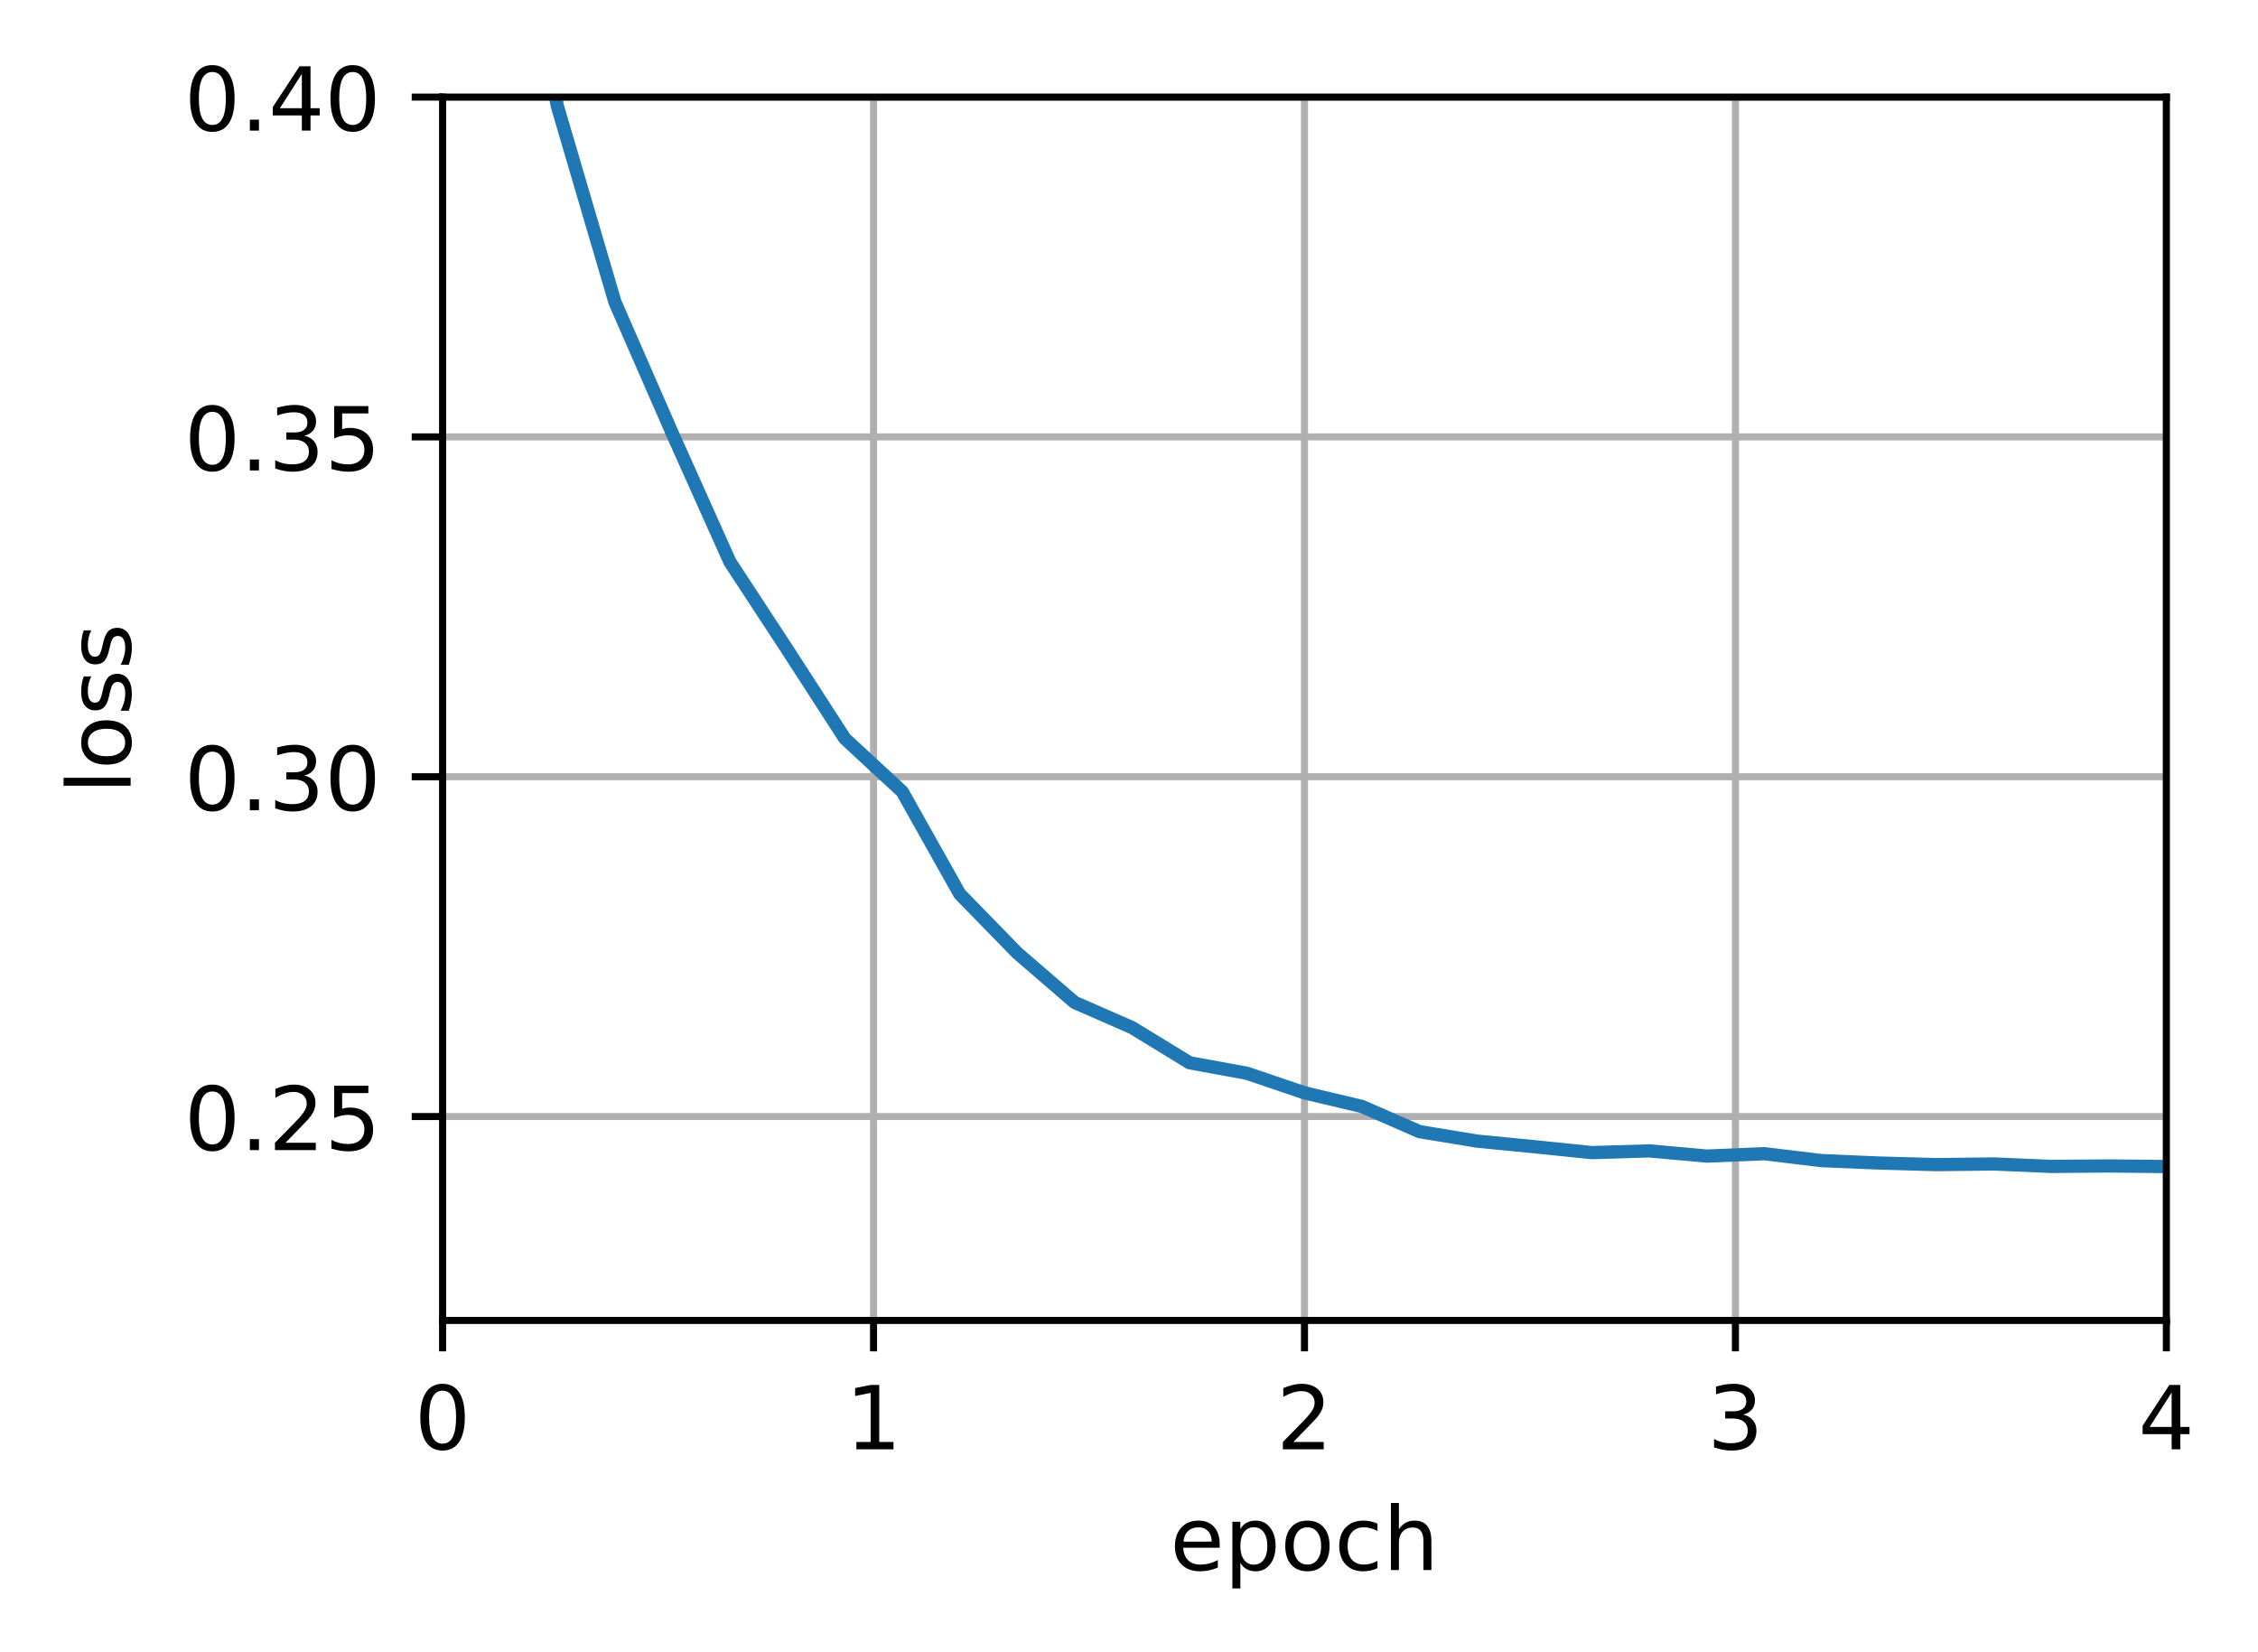
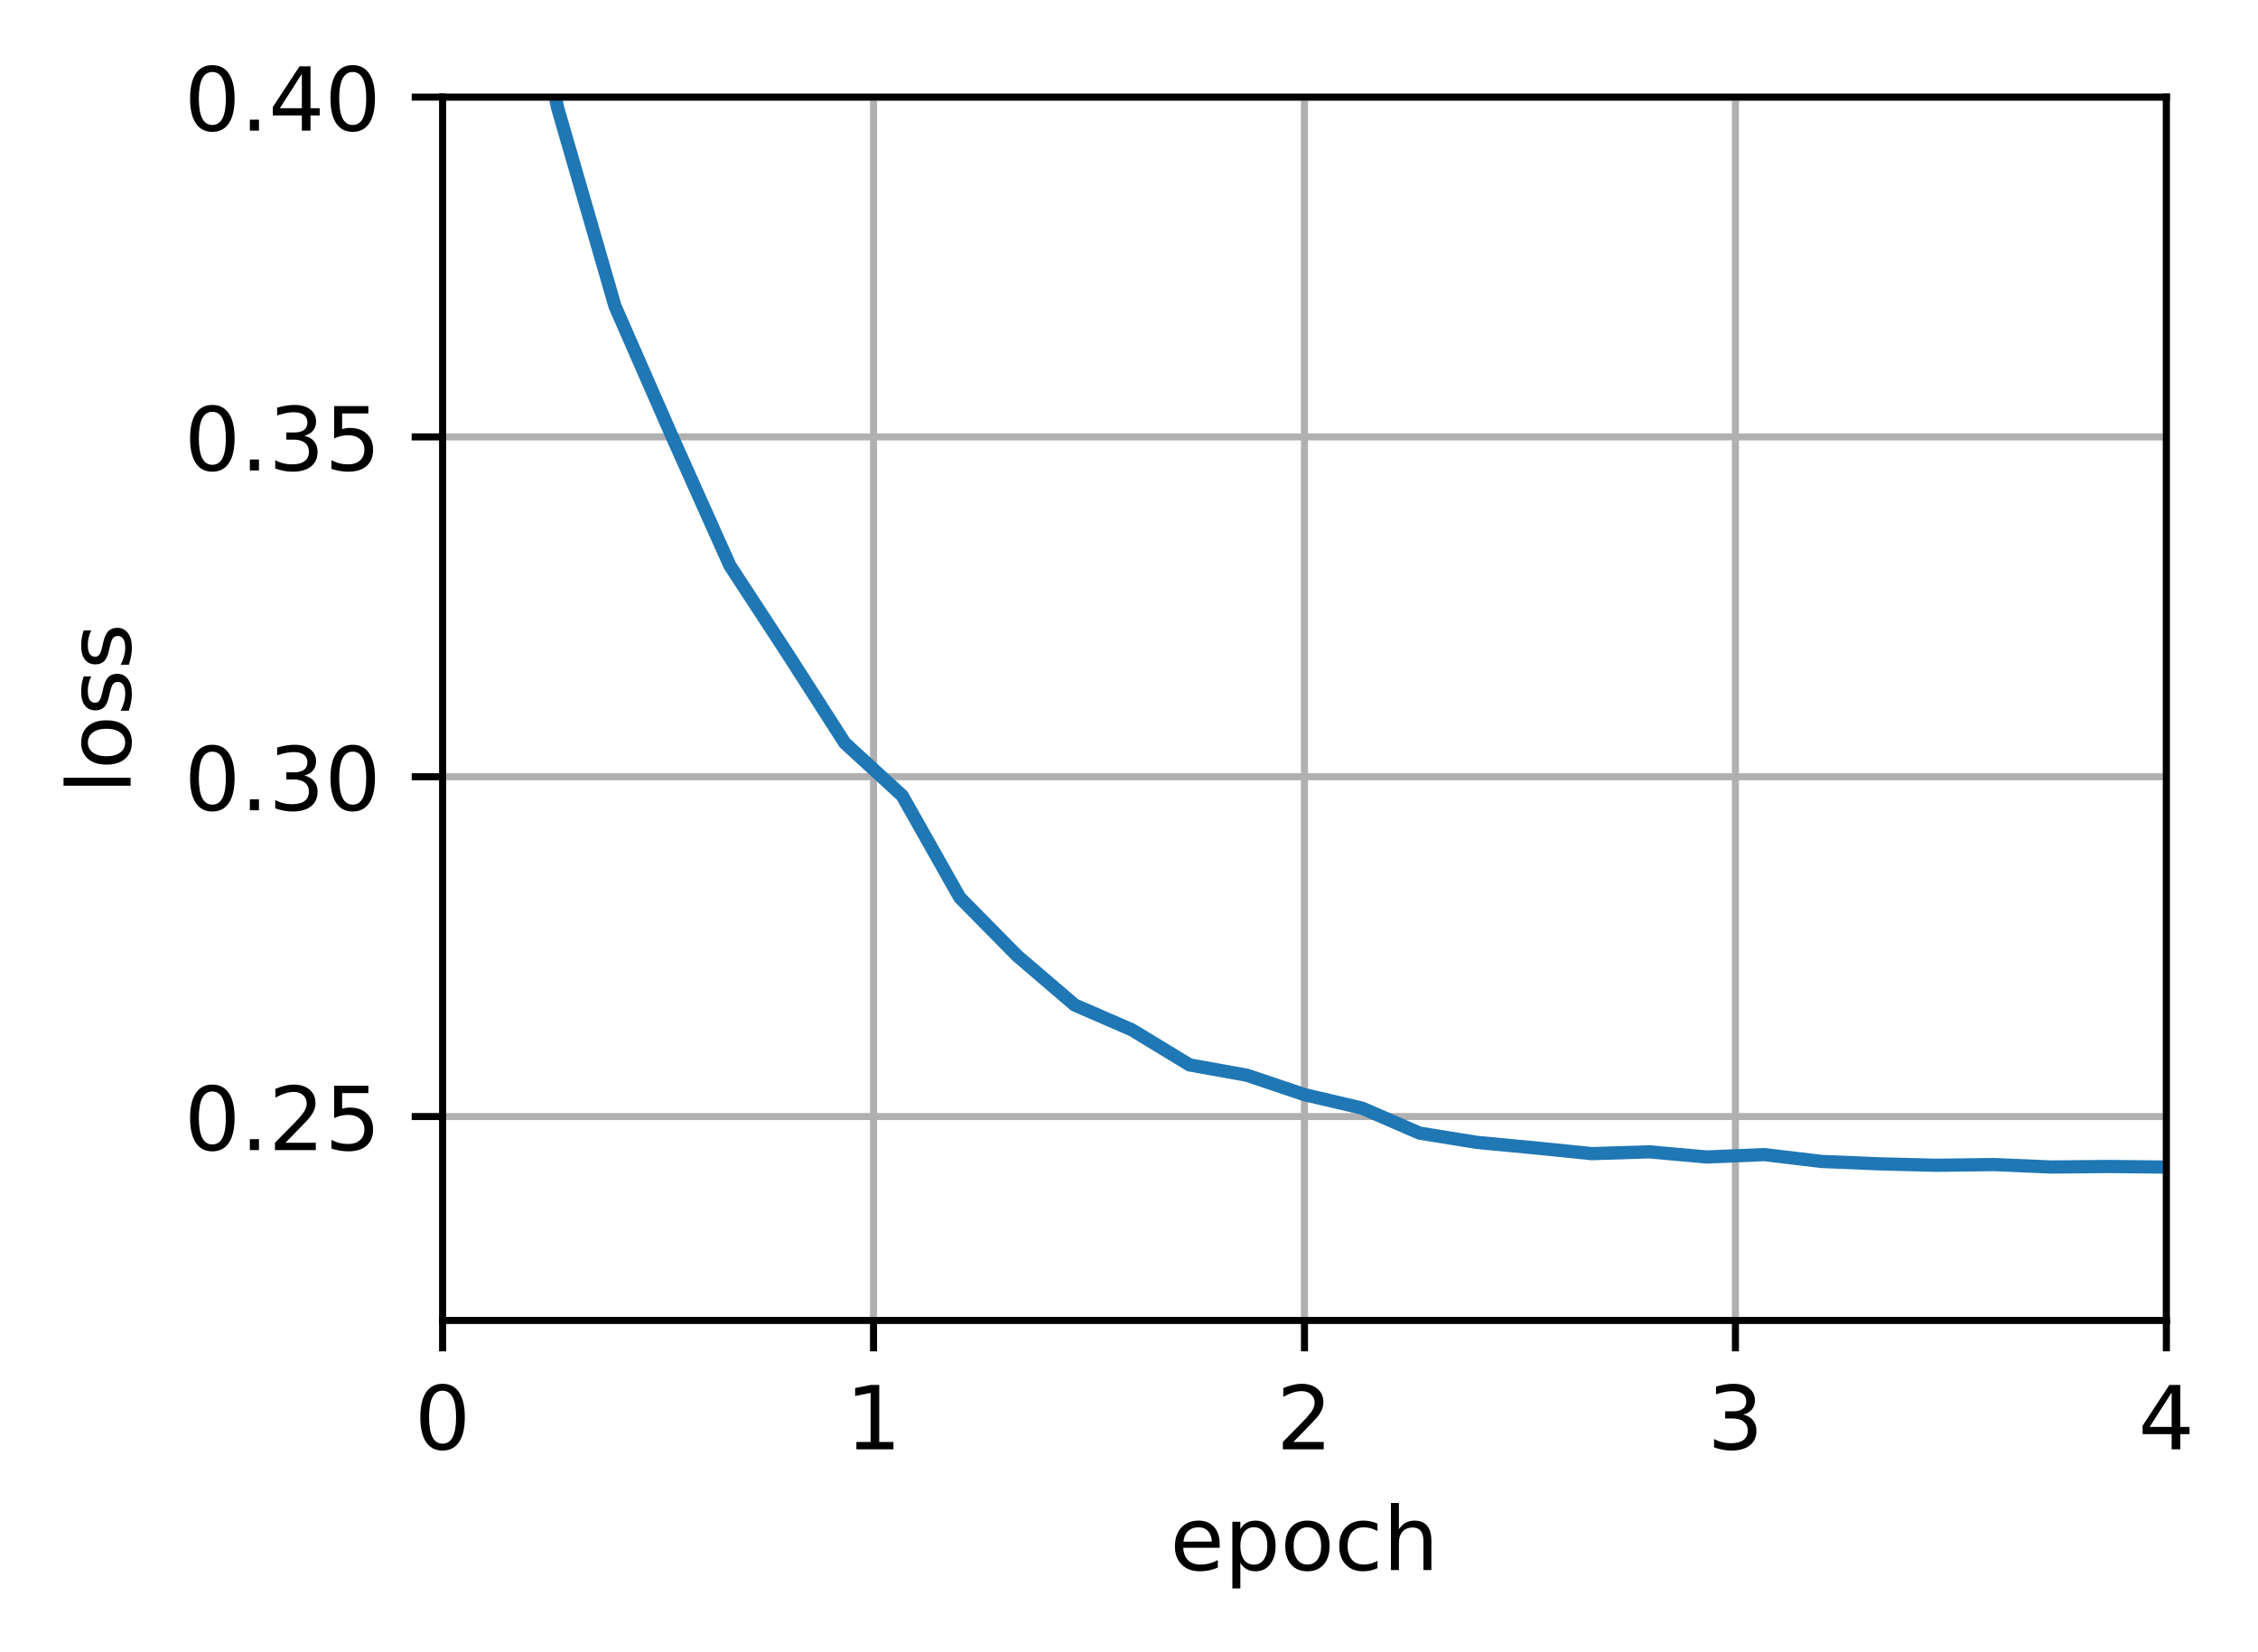
<svg xmlns="http://www.w3.org/2000/svg" xmlns:xlink="http://www.w3.org/1999/xlink" width="255.825pt" height="187.155pt" viewBox="0 0 255.825 187.155" version="1.1">
  <defs>
    <style type="text/css">*{stroke-linejoin: round; stroke-linecap: butt}</style>
  </defs>
  <g id="figure_1">
    <g id="patch_1">
      <path d="M 0 187.155  L 255.825 187.155  L 255.825 0  L 0 0  z " style="fill: #ffffff" />
    </g>
    <g id="axes_1">
      <g id="patch_2">
        <path d="M 50.144 149.599  L 245.444 149.599  L 245.444 10.999  L 50.144 10.999  z " style="fill: #ffffff" />
      </g>
      <g id="matplotlib.axis_1">
        <g id="xtick_1">
          <g id="line2d_1">
-             <path d="M 50.144 149.599  L 50.144 10.999  " clip-path="url(#p060716bd0d)" style="fill: none; stroke: #b0b0b0; stroke-width: 0.8; stroke-linecap: square" />
+             <path d="M 50.144 149.599  L 50.144 10.999  " clip-path="url(#p35bcde2b1d)" style="fill: none; stroke: #b0b0b0; stroke-width: 0.8; stroke-linecap: square" />
          </g>
          <g id="line2d_2">
            <defs>
-               <path id="ma6f171e466" d="M 0 0  L 0 3.5  " style="stroke: #000000; stroke-width: 0.8" />
-             </defs>
-             <g>
-               <use xlink:href="#ma6f171e466" x="50.144" y="149.599" style="stroke: #000000; stroke-width: 0.8" />
+               <path id="m5859bb5503" d="M 0 0  L 0 3.5  " style="stroke: #000000; stroke-width: 0.8" />
+             </defs>
+             <g>
+               <use xlink:href="#m5859bb5503" x="50.144" y="149.599" style="stroke: #000000; stroke-width: 0.8" />
            </g>
          </g>
          <g id="text_1">
            <g transform="translate(46.9625 164.1977) scale(0.1 -0.1)">
              <defs>
                <path id="DejaVuSans-30" d="M 2034 4250  Q 1547 4250 1301 3770  Q 1056 3291 1056 2328  Q 1056 1369 1301 889  Q 1547 409 2034 409  Q 2525 409 2770 889  Q 3016 1369 3016 2328  Q 3016 3291 2770 3770  Q 2525 4250 2034 4250  z M 2034 4750  Q 2819 4750 3233 4129  Q 3647 3509 3647 2328  Q 3647 1150 3233 529  Q 2819 -91 2034 -91  Q 1250 -91 836 529  Q 422 1150 422 2328  Q 422 3509 836 4129  Q 1250 4750 2034 4750  z " transform="scale(0.015625)" />
              </defs>
              <use xlink:href="#DejaVuSans-30" />
            </g>
          </g>
        </g>
        <g id="xtick_2">
          <g id="line2d_3">
-             <path d="M 98.969 149.599  L 98.969 10.999  " clip-path="url(#p060716bd0d)" style="fill: none; stroke: #b0b0b0; stroke-width: 0.8; stroke-linecap: square" />
+             <path d="M 98.969 149.599  L 98.969 10.999  " clip-path="url(#p35bcde2b1d)" style="fill: none; stroke: #b0b0b0; stroke-width: 0.8; stroke-linecap: square" />
          </g>
          <g id="line2d_4">
            <g>
-               <use xlink:href="#ma6f171e466" x="98.969" y="149.599" style="stroke: #000000; stroke-width: 0.8" />
+               <use xlink:href="#m5859bb5503" x="98.969" y="149.599" style="stroke: #000000; stroke-width: 0.8" />
            </g>
          </g>
          <g id="text_2">
            <g transform="translate(95.7875 164.1977) scale(0.1 -0.1)">
              <defs>
                <path id="DejaVuSans-31" d="M 794 531  L 1825 531  L 1825 4091  L 703 3866  L 703 4441  L 1819 4666  L 2450 4666  L 2450 531  L 3481 531  L 3481 0  L 794 0  L 794 531  z " transform="scale(0.015625)" />
              </defs>
              <use xlink:href="#DejaVuSans-31" />
            </g>
          </g>
        </g>
        <g id="xtick_3">
          <g id="line2d_5">
-             <path d="M 147.794 149.599  L 147.794 10.999  " clip-path="url(#p060716bd0d)" style="fill: none; stroke: #b0b0b0; stroke-width: 0.8; stroke-linecap: square" />
+             <path d="M 147.794 149.599  L 147.794 10.999  " clip-path="url(#p35bcde2b1d)" style="fill: none; stroke: #b0b0b0; stroke-width: 0.8; stroke-linecap: square" />
          </g>
          <g id="line2d_6">
            <g>
-               <use xlink:href="#ma6f171e466" x="147.794" y="149.599" style="stroke: #000000; stroke-width: 0.8" />
+               <use xlink:href="#m5859bb5503" x="147.794" y="149.599" style="stroke: #000000; stroke-width: 0.8" />
            </g>
          </g>
          <g id="text_3">
            <g transform="translate(144.6125 164.1977) scale(0.1 -0.1)">
              <defs>
                <path id="DejaVuSans-32" d="M 1228 531  L 3431 531  L 3431 0  L 469 0  L 469 531  Q 828 903 1448 1529  Q 2069 2156 2228 2338  Q 2531 2678 2651 2914  Q 2772 3150 2772 3378  Q 2772 3750 2511 3984  Q 2250 4219 1831 4219  Q 1534 4219 1204 4116  Q 875 4013 500 3803  L 500 4441  Q 881 4594 1212 4672  Q 1544 4750 1819 4750  Q 2544 4750 2975 4387  Q 3406 4025 3406 3419  Q 3406 3131 3298 2873  Q 3191 2616 2906 2266  Q 2828 2175 2409 1742  Q 1991 1309 1228 531  z " transform="scale(0.015625)" />
              </defs>
              <use xlink:href="#DejaVuSans-32" />
            </g>
          </g>
        </g>
        <g id="xtick_4">
          <g id="line2d_7">
-             <path d="M 196.619 149.599  L 196.619 10.999  " clip-path="url(#p060716bd0d)" style="fill: none; stroke: #b0b0b0; stroke-width: 0.8; stroke-linecap: square" />
+             <path d="M 196.619 149.599  L 196.619 10.999  " clip-path="url(#p35bcde2b1d)" style="fill: none; stroke: #b0b0b0; stroke-width: 0.8; stroke-linecap: square" />
          </g>
          <g id="line2d_8">
            <g>
-               <use xlink:href="#ma6f171e466" x="196.619" y="149.599" style="stroke: #000000; stroke-width: 0.8" />
+               <use xlink:href="#m5859bb5503" x="196.619" y="149.599" style="stroke: #000000; stroke-width: 0.8" />
            </g>
          </g>
          <g id="text_4">
            <g transform="translate(193.4375 164.1977) scale(0.1 -0.1)">
              <defs>
                <path id="DejaVuSans-33" d="M 2597 2516  Q 3050 2419 3304 2112  Q 3559 1806 3559 1356  Q 3559 666 3084 287  Q 2609 -91 1734 -91  Q 1441 -91 1130 -33  Q 819 25 488 141  L 488 750  Q 750 597 1062 519  Q 1375 441 1716 441  Q 2309 441 2620 675  Q 2931 909 2931 1356  Q 2931 1769 2642 2001  Q 2353 2234 1838 2234  L 1294 2234  L 1294 2753  L 1863 2753  Q 2328 2753 2575 2939  Q 2822 3125 2822 3475  Q 2822 3834 2567 4026  Q 2313 4219 1838 4219  Q 1578 4219 1281 4162  Q 984 4106 628 3988  L 628 4550  Q 988 4650 1302 4700  Q 1616 4750 1894 4750  Q 2613 4750 3031 4423  Q 3450 4097 3450 3541  Q 3450 3153 3228 2886  Q 3006 2619 2597 2516  z " transform="scale(0.015625)" />
              </defs>
              <use xlink:href="#DejaVuSans-33" />
            </g>
          </g>
        </g>
        <g id="xtick_5">
          <g id="line2d_9">
-             <path d="M 245.444 149.599  L 245.444 10.999  " clip-path="url(#p060716bd0d)" style="fill: none; stroke: #b0b0b0; stroke-width: 0.8; stroke-linecap: square" />
+             <path d="M 245.444 149.599  L 245.444 10.999  " clip-path="url(#p35bcde2b1d)" style="fill: none; stroke: #b0b0b0; stroke-width: 0.8; stroke-linecap: square" />
          </g>
          <g id="line2d_10">
            <g>
-               <use xlink:href="#ma6f171e466" x="245.444" y="149.599" style="stroke: #000000; stroke-width: 0.8" />
+               <use xlink:href="#m5859bb5503" x="245.444" y="149.599" style="stroke: #000000; stroke-width: 0.8" />
            </g>
          </g>
          <g id="text_5">
            <g transform="translate(242.2625 164.1977) scale(0.1 -0.1)">
              <defs>
                <path id="DejaVuSans-34" d="M 2419 4116  L 825 1625  L 2419 1625  L 2419 4116  z M 2253 4666  L 3047 4666  L 3047 1625  L 3713 1625  L 3713 1100  L 3047 1100  L 3047 0  L 2419 0  L 2419 1100  L 313 1100  L 313 1709  L 2253 4666  z " transform="scale(0.015625)" />
              </defs>
              <use xlink:href="#DejaVuSans-34" />
            </g>
          </g>
        </g>
        <g id="text_6">
          <g transform="translate(132.5656 177.8758) scale(0.1 -0.1)">
            <defs>
              <path id="DejaVuSans-65" d="M 3597 1894  L 3597 1613  L 953 1613  Q 991 1019 1311 708  Q 1631 397 2203 397  Q 2534 397 2845 478  Q 3156 559 3463 722  L 3463 178  Q 3153 47 2828 -22  Q 2503 -91 2169 -91  Q 1331 -91 842 396  Q 353 884 353 1716  Q 353 2575 817 3079  Q 1281 3584 2069 3584  Q 2775 3584 3186 3129  Q 3597 2675 3597 1894  z M 3022 2063  Q 3016 2534 2758 2815  Q 2500 3097 2075 3097  Q 1594 3097 1305 2825  Q 1016 2553 972 2059  L 3022 2063  z " transform="scale(0.015625)" />
              <path id="DejaVuSans-70" d="M 1159 525  L 1159 -1331  L 581 -1331  L 581 3500  L 1159 3500  L 1159 2969  Q 1341 3281 1617 3432  Q 1894 3584 2278 3584  Q 2916 3584 3314 3078  Q 3713 2572 3713 1747  Q 3713 922 3314 415  Q 2916 -91 2278 -91  Q 1894 -91 1617 61  Q 1341 213 1159 525  z M 3116 1747  Q 3116 2381 2855 2742  Q 2594 3103 2138 3103  Q 1681 3103 1420 2742  Q 1159 2381 1159 1747  Q 1159 1113 1420 752  Q 1681 391 2138 391  Q 2594 391 2855 752  Q 3116 1113 3116 1747  z " transform="scale(0.015625)" />
              <path id="DejaVuSans-6f" d="M 1959 3097  Q 1497 3097 1228 2736  Q 959 2375 959 1747  Q 959 1119 1226 758  Q 1494 397 1959 397  Q 2419 397 2687 759  Q 2956 1122 2956 1747  Q 2956 2369 2687 2733  Q 2419 3097 1959 3097  z M 1959 3584  Q 2709 3584 3137 3096  Q 3566 2609 3566 1747  Q 3566 888 3137 398  Q 2709 -91 1959 -91  Q 1206 -91 779 398  Q 353 888 353 1747  Q 353 2609 779 3096  Q 1206 3584 1959 3584  z " transform="scale(0.015625)" />
              <path id="DejaVuSans-63" d="M 3122 3366  L 3122 2828  Q 2878 2963 2633 3030  Q 2388 3097 2138 3097  Q 1578 3097 1268 2742  Q 959 2388 959 1747  Q 959 1106 1268 751  Q 1578 397 2138 397  Q 2388 397 2633 464  Q 2878 531 3122 666  L 3122 134  Q 2881 22 2623 -34  Q 2366 -91 2075 -91  Q 1284 -91 818 406  Q 353 903 353 1747  Q 353 2603 823 3093  Q 1294 3584 2113 3584  Q 2378 3584 2631 3529  Q 2884 3475 3122 3366  z " transform="scale(0.015625)" />
              <path id="DejaVuSans-68" d="M 3513 2113  L 3513 0  L 2938 0  L 2938 2094  Q 2938 2591 2744 2837  Q 2550 3084 2163 3084  Q 1697 3084 1428 2787  Q 1159 2491 1159 1978  L 1159 0  L 581 0  L 581 4863  L 1159 4863  L 1159 2956  Q 1366 3272 1645 3428  Q 1925 3584 2291 3584  Q 2894 3584 3203 3211  Q 3513 2838 3513 2113  z " transform="scale(0.015625)" />
            </defs>
            <use xlink:href="#DejaVuSans-65" />
            <use xlink:href="#DejaVuSans-70" x="61.523" />
            <use xlink:href="#DejaVuSans-6f" x="125" />
            <use xlink:href="#DejaVuSans-63" x="186.182" />
            <use xlink:href="#DejaVuSans-68" x="241.162" />
          </g>
        </g>
      </g>
      <g id="matplotlib.axis_2">
        <g id="ytick_1">
          <g id="line2d_11">
-             <path d="M 50.144 126.499  L 245.444 126.499  " clip-path="url(#p060716bd0d)" style="fill: none; stroke: #b0b0b0; stroke-width: 0.8; stroke-linecap: square" />
+             <path d="M 50.144 126.499  L 245.444 126.499  " clip-path="url(#p35bcde2b1d)" style="fill: none; stroke: #b0b0b0; stroke-width: 0.8; stroke-linecap: square" />
          </g>
          <g id="line2d_12">
            <defs>
-               <path id="m2242fd4277" d="M 0 0  L -3.5 0  " style="stroke: #000000; stroke-width: 0.8" />
-             </defs>
-             <g>
-               <use xlink:href="#m2242fd4277" x="50.144" y="126.499" style="stroke: #000000; stroke-width: 0.8" />
+               <path id="m5ae4a34723" d="M 0 0  L -3.5 0  " style="stroke: #000000; stroke-width: 0.8" />
+             </defs>
+             <g>
+               <use xlink:href="#m5ae4a34723" x="50.144" y="126.499" style="stroke: #000000; stroke-width: 0.8" />
            </g>
          </g>
          <g id="text_7">
            <g transform="translate(20.87813 130.2984) scale(0.1 -0.1)">
              <defs>
                <path id="DejaVuSans-2e" d="M 684 794  L 1344 794  L 1344 0  L 684 0  L 684 794  z " transform="scale(0.015625)" />
                <path id="DejaVuSans-35" d="M 691 4666  L 3169 4666  L 3169 4134  L 1269 4134  L 1269 2991  Q 1406 3038 1543 3061  Q 1681 3084 1819 3084  Q 2600 3084 3056 2656  Q 3513 2228 3513 1497  Q 3513 744 3044 326  Q 2575 -91 1722 -91  Q 1428 -91 1123 -41  Q 819 9 494 109  L 494 744  Q 775 591 1075 516  Q 1375 441 1709 441  Q 2250 441 2565 725  Q 2881 1009 2881 1497  Q 2881 1984 2565 2268  Q 2250 2553 1709 2553  Q 1456 2553 1204 2497  Q 953 2441 691 2322  L 691 4666  z " transform="scale(0.015625)" />
              </defs>
              <use xlink:href="#DejaVuSans-30" />
              <use xlink:href="#DejaVuSans-2e" x="63.623" />
              <use xlink:href="#DejaVuSans-32" x="95.41" />
              <use xlink:href="#DejaVuSans-35" x="159.033" />
            </g>
          </g>
        </g>
        <g id="ytick_2">
          <g id="line2d_13">
-             <path d="M 50.144 87.999  L 245.444 87.999  " clip-path="url(#p060716bd0d)" style="fill: none; stroke: #b0b0b0; stroke-width: 0.8; stroke-linecap: square" />
+             <path d="M 50.144 87.999  L 245.444 87.999  " clip-path="url(#p35bcde2b1d)" style="fill: none; stroke: #b0b0b0; stroke-width: 0.8; stroke-linecap: square" />
          </g>
          <g id="line2d_14">
            <g>
-               <use xlink:href="#m2242fd4277" x="50.144" y="87.999" style="stroke: #000000; stroke-width: 0.8" />
+               <use xlink:href="#m5ae4a34723" x="50.144" y="87.999" style="stroke: #000000; stroke-width: 0.8" />
            </g>
          </g>
          <g id="text_8">
            <g transform="translate(20.87813 91.79844) scale(0.1 -0.1)">
              <use xlink:href="#DejaVuSans-30" />
              <use xlink:href="#DejaVuSans-2e" x="63.623" />
              <use xlink:href="#DejaVuSans-33" x="95.41" />
              <use xlink:href="#DejaVuSans-30" x="159.033" />
            </g>
          </g>
        </g>
        <g id="ytick_3">
          <g id="line2d_15">
-             <path d="M 50.144 49.499  L 245.444 49.499  " clip-path="url(#p060716bd0d)" style="fill: none; stroke: #b0b0b0; stroke-width: 0.8; stroke-linecap: square" />
+             <path d="M 50.144 49.499  L 245.444 49.499  " clip-path="url(#p35bcde2b1d)" style="fill: none; stroke: #b0b0b0; stroke-width: 0.8; stroke-linecap: square" />
          </g>
          <g id="line2d_16">
            <g>
-               <use xlink:href="#m2242fd4277" x="50.144" y="49.499" style="stroke: #000000; stroke-width: 0.8" />
+               <use xlink:href="#m5ae4a34723" x="50.144" y="49.499" style="stroke: #000000; stroke-width: 0.8" />
            </g>
          </g>
          <g id="text_9">
            <g transform="translate(20.87813 53.29844) scale(0.1 -0.1)">
              <use xlink:href="#DejaVuSans-30" />
              <use xlink:href="#DejaVuSans-2e" x="63.623" />
              <use xlink:href="#DejaVuSans-33" x="95.41" />
              <use xlink:href="#DejaVuSans-35" x="159.033" />
            </g>
          </g>
        </g>
        <g id="ytick_4">
          <g id="line2d_17">
-             <path d="M 50.144 10.999  L 245.444 10.999  " clip-path="url(#p060716bd0d)" style="fill: none; stroke: #b0b0b0; stroke-width: 0.8; stroke-linecap: square" />
+             <path d="M 50.144 10.999  L 245.444 10.999  " clip-path="url(#p35bcde2b1d)" style="fill: none; stroke: #b0b0b0; stroke-width: 0.8; stroke-linecap: square" />
          </g>
          <g id="line2d_18">
            <g>
-               <use xlink:href="#m2242fd4277" x="50.144" y="10.999" style="stroke: #000000; stroke-width: 0.8" />
+               <use xlink:href="#m5ae4a34723" x="50.144" y="10.999" style="stroke: #000000; stroke-width: 0.8" />
            </g>
          </g>
          <g id="text_10">
            <g transform="translate(20.87813 14.79844) scale(0.1 -0.1)">
              <use xlink:href="#DejaVuSans-30" />
              <use xlink:href="#DejaVuSans-2e" x="63.623" />
              <use xlink:href="#DejaVuSans-34" x="95.41" />
              <use xlink:href="#DejaVuSans-30" x="159.033" />
            </g>
          </g>
        </g>
        <g id="text_11">
          <g transform="translate(14.79844 89.95703) rotate(-90) scale(0.1 -0.1)">
            <defs>
              <path id="DejaVuSans-6c" d="M 603 4863  L 1178 4863  L 1178 0  L 603 0  L 603 4863  z " transform="scale(0.015625)" />
              <path id="DejaVuSans-73" d="M 2834 3397  L 2834 2853  Q 2591 2978 2328 3040  Q 2066 3103 1784 3103  Q 1356 3103 1142 2972  Q 928 2841 928 2578  Q 928 2378 1081 2264  Q 1234 2150 1697 2047  L 1894 2003  Q 2506 1872 2764 1633  Q 3022 1394 3022 966  Q 3022 478 2636 193  Q 2250 -91 1575 -91  Q 1294 -91 989 -36  Q 684 19 347 128  L 347 722  Q 666 556 975 473  Q 1284 391 1588 391  Q 1994 391 2212 530  Q 2431 669 2431 922  Q 2431 1156 2273 1281  Q 2116 1406 1581 1522  L 1381 1569  Q 847 1681 609 1914  Q 372 2147 372 2553  Q 372 3047 722 3315  Q 1072 3584 1716 3584  Q 2034 3584 2315 3537  Q 2597 3491 2834 3397  z " transform="scale(0.015625)" />
            </defs>
            <use xlink:href="#DejaVuSans-6c" />
            <use xlink:href="#DejaVuSans-6f" x="27.783" />
            <use xlink:href="#DejaVuSans-73" x="88.965" />
            <use xlink:href="#DejaVuSans-73" x="141.064" />
          </g>
        </g>
      </g>
      <g id="line2d_19">
-         <path d="M 60.52 -1  L 63.164 12.084  L 69.674 34.232  L 76.184 49.129  L 82.694 63.656  L 89.204 73.598  L 95.714 83.668  L 102.224 89.691  L 108.734 101.281  L 115.244 107.958  L 121.754 113.571  L 128.264 116.422  L 134.774 120.404  L 141.284 121.599  L 147.794 123.811  L 154.304 125.356  L 160.814 128.204  L 167.324 129.279  L 173.834 129.916  L 180.344 130.583  L 186.854 130.388  L 193.364 130.977  L 199.874 130.707  L 206.384 131.49  L 212.894 131.766  L 219.404 131.944  L 225.914 131.87  L 232.424 132.148  L 238.934 132.094  L 245.444 132.162  " clip-path="url(#p060716bd0d)" style="fill: none; stroke: #1f77b4; stroke-width: 1.5; stroke-linecap: square" />
+         <path d="M 60.531 -1  L 63.164 12.176  L 69.674 34.675  L 76.184 49.541  L 82.694 64.076  L 89.204 74.035  L 95.714 84.177  L 102.224 90.151  L 108.734 101.68  L 115.244 108.283  L 121.754 113.856  L 128.264 116.687  L 134.774 120.646  L 141.284 121.821  L 147.794 124.018  L 154.304 125.539  L 160.814 128.371  L 167.324 129.425  L 173.834 130.041  L 180.344 130.699  L 186.854 130.495  L 193.364 131.083  L 199.874 130.808  L 206.384 131.583  L 212.894 131.854  L 219.404 132.018  L 225.914 131.938  L 232.424 132.215  L 238.934 132.155  L 245.444 132.223  " clip-path="url(#p35bcde2b1d)" style="fill: none; stroke: #1f77b4; stroke-width: 1.5; stroke-linecap: square" />
      </g>
      <g id="patch_3">
        <path d="M 50.144 149.599  L 50.144 10.999  " style="fill: none; stroke: #000000; stroke-width: 0.8; stroke-linejoin: miter; stroke-linecap: square" />
      </g>
      <g id="patch_4">
        <path d="M 245.444 149.599  L 245.444 10.999  " style="fill: none; stroke: #000000; stroke-width: 0.8; stroke-linejoin: miter; stroke-linecap: square" />
      </g>
      <g id="patch_5">
        <path d="M 50.144 149.599  L 245.444 149.599  " style="fill: none; stroke: #000000; stroke-width: 0.8; stroke-linejoin: miter; stroke-linecap: square" />
      </g>
      <g id="patch_6">
        <path d="M 50.144 10.999  L 245.444 10.999  " style="fill: none; stroke: #000000; stroke-width: 0.8; stroke-linejoin: miter; stroke-linecap: square" />
      </g>
    </g>
  </g>
  <defs>
-     <clipPath id="p060716bd0d">
+     <clipPath id="p35bcde2b1d">
      <rect x="50.144" y="10.999" width="195.3" height="138.6" />
    </clipPath>
  </defs>
</svg>
